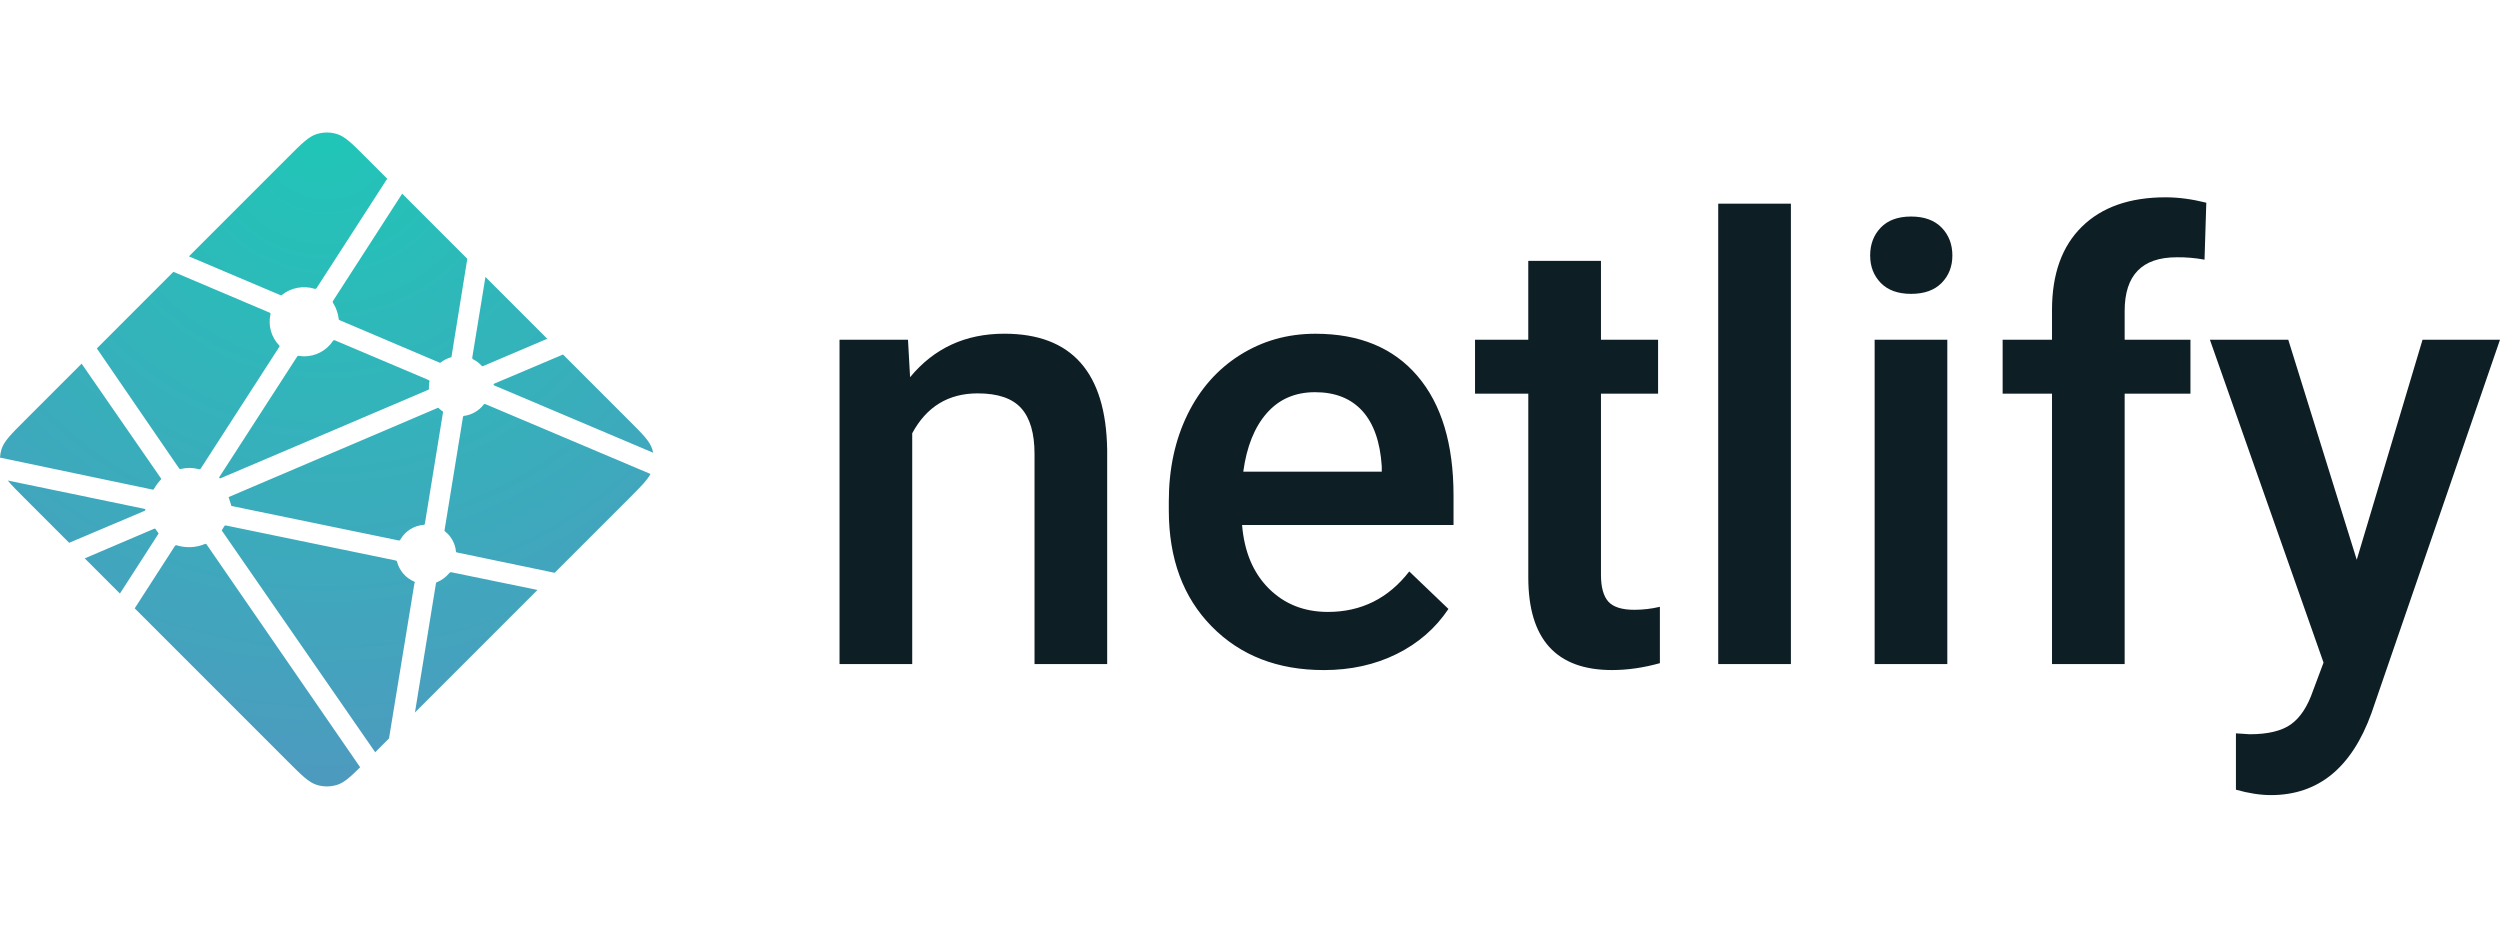
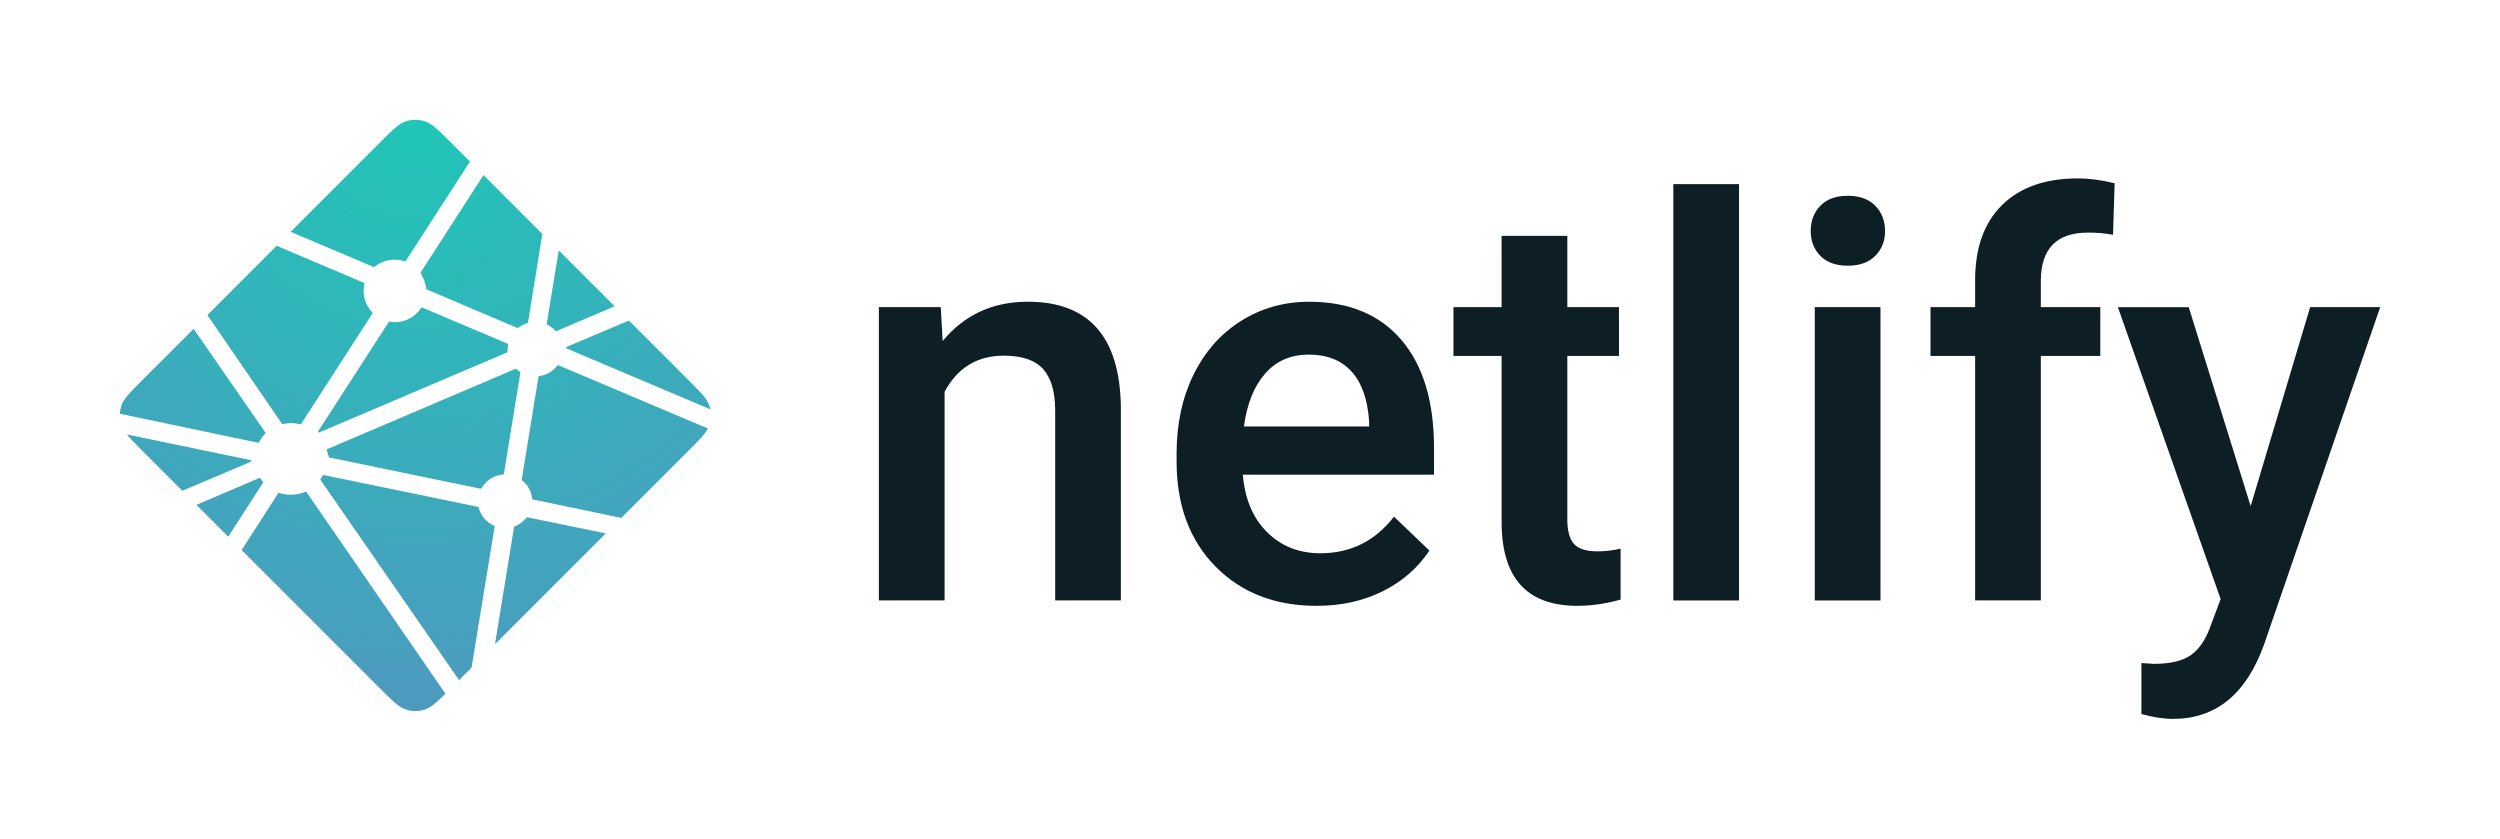
- <svg xmlns="http://www.w3.org/2000/svg" width="188.656" height="70">
-   <radialGradient id="a" cy=".828" r="38.364" gradientTransform="scale(.99945 1.00055)" cx="19.992" fx="19.992" fy=".828" gradientUnits="userSpaceOnUse">
-     <stop offset="0" stop-color="#20c6b7" />
-     <stop offset="1" stop-color="#4d9abf" />
+ <svg xmlns="http://www.w3.org/2000/svg" id="svg13" version="1.1" height="70" width="208.657">
+   <defs id="defs17" />
+   <radialGradient gradientUnits="userSpaceOnUse" fy="0.828" fx="19.992" cx="19.992" gradientTransform="scale(0.99945,1.00055)" r="38.364" cy="0.828" id="a">
+     <stop id="stop2" stop-color="#20c6b7" offset="0" />
+     <stop id="stop4" stop-color="#4d9abf" offset="1" />
  </radialGradient>
-   <g fill="none" fill-rule="evenodd">
-     <path d="M68.519 25.635l.158 2.83c1.805-2.189 4.176-3.283 7.11-3.283 5.085 0 7.673 2.92 7.763 8.756v16.174h-5.482V34.255c0-1.553-.335-2.703-1.004-3.45-.67-.747-1.765-1.12-3.284-1.12-2.213 0-3.861 1.004-4.942 3.01v17.417h-5.485V25.635h5.168zm31.372 24.93c-3.474 0-6.293-1.096-8.45-3.29-2.16-2.194-3.24-5.117-3.24-8.767v-.678c0-2.443.47-4.627 1.41-6.55.94-1.922 2.262-3.419 3.962-4.49 1.7-1.07 3.595-1.605 5.688-1.605 3.324 0 5.894 1.063 7.706 3.19 1.815 2.126 2.72 5.133 2.72 9.025v2.218H93.73c.167 2.02.839 3.618 2.02 4.795 1.18 1.176 2.668 1.764 4.458 1.764 2.512 0 4.558-1.017 6.139-3.054l2.956 2.83c-.978 1.461-2.283 2.596-3.915 3.403-1.633.807-3.464 1.21-5.495 1.21zm-.653-20.969c-1.506 0-2.72.528-3.645 1.583-.927 1.055-1.516 2.526-1.772 4.412h10.45v-.408c-.121-1.84-.61-3.23-1.467-4.174-.86-.942-2.046-1.413-3.566-1.413zm21.575-9.91v5.95h4.31v4.072h-4.31v13.664c0 .934.185 1.608.553 2.024.369.414 1.027.621 1.976.621a8.43 8.43 0 0 0 1.917-.226v4.253c-1.248.348-2.451.52-3.61.52-4.213 0-6.32-2.33-6.32-6.99V29.708h-4.02v-4.072h4.018v-5.95h5.484zm14.333 30.428h-5.485V15.367h5.485zm11.803 0h-5.484V25.636h5.484zm-5.823-30.835c0-.843.266-1.544.8-2.103.536-.557 1.299-.836 2.29-.836.995 0 1.76.28 2.305.836.54.56.81 1.26.81 2.104 0 .83-.27 1.52-.81 2.07-.543.55-1.31.826-2.304.826-.992 0-1.755-.276-2.29-.826-.535-.55-.8-1.24-.8-2.07zm13.723 30.835V29.707h-3.725v-4.072h3.725v-2.24c0-2.715.75-4.81 2.256-6.288 1.505-1.478 3.61-2.217 6.318-2.217.964 0 1.987.136 3.07.407l-.134 4.298a10.778 10.778 0 0 0-2.1-.18c-2.618 0-3.927 1.35-3.927 4.05v2.17h4.965v4.072h-4.965v20.405h-5.483zm22.997-7.872l4.965-16.606h5.845l-9.703 28.188c-1.49 4.117-4.018 6.176-7.584 6.176-.798 0-1.678-.136-2.64-.408V55.34l1.038.068c1.383 0 2.426-.252 3.126-.758.699-.505 1.252-1.353 1.659-2.544l.788-2.104-8.576-24.365h5.914z" fill="#0e1e25" />
-     <path d="M28.589 14.135l-.014-.006c-.008-.003-.016-.006-.023-.013a.11.11 0 0 1-.028-.093l.773-4.726 3.625 3.626-3.77 1.604a.083.083 0 0 1-.033.006h-.015a.104.104 0 0 1-.02-.017 1.716 1.716 0 0 0-.495-.381zm5.258-.288l3.876 3.876c.805.806 1.208 1.208 1.355 1.674.022.069.04.138.054.209l-9.263-3.923a.728.728 0 0 0-.015-.006c-.037-.015-.08-.032-.08-.07 0-.038.044-.056.081-.071l.012-.005zm5.127 7.003c-.2.376-.59.766-1.25 1.427l-4.37 4.369-5.652-1.177-.03-.006c-.05-.008-.103-.017-.103-.062a1.706 1.706 0 0 0-.655-1.193c-.023-.023-.017-.059-.01-.092 0-.005 0-.01.002-.014l1.063-6.526.004-.022c.006-.05.015-.108.06-.108a1.73 1.73 0 0 0 1.16-.665c.009-.01.015-.021.027-.027.032-.015.07 0 .103.014l9.65 4.082zm-6.625 6.801l-7.186 7.186 1.23-7.56.002-.01a.136.136 0 0 1 .006-.029c.01-.024.036-.034.061-.044l.012-.005a1.85 1.85 0 0 0 .695-.517c.024-.028.053-.055.09-.06a.09.09 0 0 1 .029 0l5.06 1.04zm-8.707 8.707l-.81.81-8.955-12.942a.424.424 0 0 0-.01-.014c-.014-.019-.029-.038-.026-.06 0-.016.011-.03.022-.042l.01-.013c.027-.04.05-.08.075-.123l.02-.035.003-.003c.014-.024.027-.047.051-.06.021-.01.05-.006.073-.001l9.921 2.046a.164.164 0 0 1 .076.033c.013.013.016.027.019.043a1.757 1.757 0 0 0 1.028 1.175c.028.014.016.045.003.078a.238.238 0 0 0-.015.045c-.125.76-1.197 7.298-1.485 9.063zm-1.692 1.691c-.597.591-.949.904-1.347 1.03a2 2 0 0 1-1.206 0c-.466-.148-.869-.55-1.674-1.356L8.73 28.73l2.349-3.643a.15.15 0 0 1 .04-.047c.025-.018.061-.01.091 0a2.434 2.434 0 0 0 1.638-.083c.027-.01.054-.017.075.002a.19.19 0 0 1 .028.032L21.95 38.05zM7.863 27.863L5.8 25.8l4.074-1.738a.084.084 0 0 1 .033-.007c.034 0 .054.034.072.065a2.91 2.91 0 0 0 .13.184l.013.016c.012.017.004.034-.008.05l-2.25 3.493zm-2.976-2.976l-2.61-2.61c-.444-.444-.766-.766-.99-1.043l7.936 1.646a.84.84 0 0 0 .03.005c.049.008.103.017.103.063 0 .05-.059.073-.109.092l-.023.01zM.831 19.892a2 2 0 0 1 .09-.495c.148-.466.55-.868 1.356-1.674l3.34-3.34a2175.525 2175.525 0 0 0 4.626 6.687c.027.036.057.076.026.106a2.776 2.776 0 0 0-.395.528.16.16 0 0 1-.05.062c-.013.008-.027.005-.042.002H9.78L.831 19.891zm5.68-6.403L11 8.998c.423.185 1.96.834 3.333 1.414 1.04.44 1.988.84 2.286.97.03.012.057.024.07.054.008.018.004.041 0 .06a2.003 2.003 0 0 0 .523 1.828c.03.03 0 .073-.026.11l-.014.021-4.56 7.063a.138.138 0 0 1-.043.05c-.024.015-.058.008-.086.001a2.274 2.274 0 0 0-.543-.074c-.164 0-.342.03-.522.063h-.001c-.02.003-.038.007-.054-.005a.21.21 0 0 1-.045-.051L6.51 13.489zm5.398-5.398l5.814-5.814c.805-.805 1.208-1.208 1.674-1.355a2 2 0 0 1 1.206 0c.466.147.869.55 1.674 1.355l1.26 1.26-4.135 6.404a.155.155 0 0 1-.041.048c-.025.017-.06.01-.09 0a2.097 2.097 0 0 0-1.92.37c-.027.028-.067.012-.101-.003-.54-.235-4.74-2.01-5.341-2.265zm12.506-3.676l3.818 3.818-.92 5.698v.015a.135.135 0 0 1-.008.038c-.01.02-.03.024-.05.03a1.83 1.83 0 0 0-.548.273.154.154 0 0 0-.02.017c-.011.012-.022.023-.04.025a.114.114 0 0 1-.043-.007l-5.818-2.472-.011-.005c-.037-.015-.081-.033-.081-.071a2.198 2.198 0 0 0-.31-.915c-.028-.046-.059-.094-.035-.141zm-3.932 8.606l5.454 2.31c.03.014.063.027.076.058a.106.106 0 0 1 0 .057c-.016.08-.03.171-.03.263v.153c0 .038-.039.054-.075.069l-.011.004c-.864.369-12.13 5.173-12.147 5.173-.017 0-.035 0-.052-.017-.03-.03 0-.072.027-.11a.76.76 0 0 0 .014-.02l4.482-6.94.008-.012c.026-.042.056-.089.104-.089l.045.007c.102.014.192.027.283.027.68 0 1.31-.331 1.69-.897a.16.16 0 0 1 .034-.04c.027-.02.067-.01.098.004zm-6.246 9.185l12.28-5.237s.018 0 .035.017c.067.067.124.112.179.154l.027.017c.025.014.05.03.052.056 0 .01 0 .016-.002.025L25.756 23.7l-.004.026c-.007.05-.014.107-.061.107a1.729 1.729 0 0 0-1.373.847l-.005.008c-.014.023-.027.045-.05.057-.021.01-.048.006-.07.001l-9.793-2.02c-.01-.002-.152-.519-.163-.52z" transform="translate(-1.07 8.933) scale(1.28693)" fill="url(#a)" fill-rule="nonzero" />
+   <g transform="translate(10.00056,2.2208659e-4)" style="fill:none;fill-rule:evenodd" id="g11">
+     <path style="fill:#0e1e25" id="path7" d="m 68.519,25.635 0.158,2.83 c 1.805,-2.189 4.176,-3.283 7.11,-3.283 5.085,0 7.673,2.92 7.763,8.756 V 50.112 H 78.068 V 34.255 c 0,-1.553 -0.335,-2.703 -1.004,-3.45 -0.67,-0.747 -1.765,-1.12 -3.284,-1.12 -2.213,0 -3.861,1.004 -4.942,3.01 V 50.112 H 63.353 V 25.635 h 5.168 z m 31.372,24.93 c -3.474,0 -6.293,-1.096 -8.45,-3.29 -2.16,-2.194 -3.24,-5.117 -3.24,-8.767 V 37.83 c 0,-2.443 0.47,-4.627 1.41,-6.55 0.94,-1.922 2.262,-3.419 3.962,-4.49 1.7,-1.07 3.595,-1.605 5.688,-1.605 3.324,0 5.894,1.063 7.706,3.19 1.815,2.126 2.72,5.133 2.72,9.025 v 2.218 H 93.73 c 0.167,2.02 0.839,3.618 2.02,4.795 1.18,1.176 2.668,1.764 4.458,1.764 2.512,0 4.558,-1.017 6.139,-3.054 l 2.956,2.83 c -0.978,1.461 -2.283,2.596 -3.915,3.403 -1.633,0.807 -3.464,1.21 -5.495,1.21 z M 99.238,29.596 c -1.506,0 -2.72,0.528 -3.645,1.583 -0.927,1.055 -1.516,2.526 -1.772,4.412 h 10.45 v -0.408 c -0.121,-1.84 -0.61,-3.23 -1.467,-4.174 -0.86,-0.942 -2.046,-1.413 -3.566,-1.413 z m 21.575,-9.91 v 5.95 h 4.31 v 4.072 h -4.31 v 13.664 c 0,0.934 0.185,1.608 0.553,2.024 0.369,0.414 1.027,0.621 1.976,0.621 a 8.43,8.43 0 0 0 1.917,-0.226 v 4.253 c -1.248,0.348 -2.451,0.52 -3.61,0.52 -4.213,0 -6.32,-2.33 -6.32,-6.99 V 29.708 h -4.02 v -4.072 h 4.018 v -5.95 h 5.484 z m 14.333,30.428 h -5.485 V 15.367 h 5.485 z m 11.803,0 h -5.484 V 25.636 h 5.484 z m -5.823,-30.835 c 0,-0.843 0.266,-1.544 0.8,-2.103 0.536,-0.557 1.299,-0.836 2.29,-0.836 0.995,0 1.76,0.28 2.305,0.836 0.54,0.56 0.81,1.26 0.81,2.104 0,0.83 -0.27,1.52 -0.81,2.07 -0.543,0.55 -1.31,0.826 -2.304,0.826 -0.992,0 -1.755,-0.276 -2.29,-0.826 -0.535,-0.55 -0.8,-1.24 -0.8,-2.07 z m 13.723,30.835 V 29.707 h -3.725 v -4.072 h 3.725 v -2.24 c 0,-2.715 0.75,-4.81 2.256,-6.288 1.505,-1.478 3.61,-2.217 6.318,-2.217 0.964,0 1.987,0.136 3.07,0.407 l -0.134,4.298 a 10.778,10.778 0 0 0 -2.1,-0.18 c -2.618,0 -3.927,1.35 -3.927,4.05 v 2.17 h 4.965 v 4.072 h -4.965 v 20.405 h -5.483 z m 22.997,-7.872 4.965,-16.606 h 5.845 l -9.703,28.188 c -1.49,4.117 -4.018,6.176 -7.584,6.176 -0.798,0 -1.678,-0.136 -2.64,-0.408 V 55.34 l 1.038,0.068 c 1.383,0 2.426,-0.252 3.126,-0.758 0.699,-0.505 1.252,-1.353 1.659,-2.544 l 0.788,-2.104 -8.576,-24.365 h 5.914 z" />
+     <path style="fill:url(#a);fill-rule:nonzero" id="path9" transform="matrix(1.28693,0,0,1.28693,-1.07,8.933)" d="m 28.589,14.135 -0.014,-0.006 c -0.008,-0.003 -0.016,-0.006 -0.023,-0.013 a 0.11,0.11 0 0 1 -0.028,-0.093 l 0.773,-4.726 3.625,3.626 -3.77,1.604 a 0.083,0.083 0 0 1 -0.033,0.006 h -0.015 a 0.104,0.104 0 0 1 -0.02,-0.017 1.716,1.716 0 0 0 -0.495,-0.381 z m 5.258,-0.288 3.876,3.876 c 0.805,0.806 1.208,1.208 1.355,1.674 0.022,0.069 0.04,0.138 0.054,0.209 l -9.263,-3.923 a 0.728,0.728 0 0 0 -0.015,-0.006 c -0.037,-0.015 -0.08,-0.032 -0.08,-0.07 0,-0.038 0.044,-0.056 0.081,-0.071 l 0.012,-0.005 z m 5.127,7.003 c -0.2,0.376 -0.59,0.766 -1.25,1.427 l -4.37,4.369 -5.652,-1.177 -0.03,-0.006 c -0.05,-0.008 -0.103,-0.017 -0.103,-0.062 a 1.706,1.706 0 0 0 -0.655,-1.193 c -0.023,-0.023 -0.017,-0.059 -0.01,-0.092 0,-0.005 0,-0.01 0.002,-0.014 l 1.063,-6.526 0.004,-0.022 c 0.006,-0.05 0.015,-0.108 0.06,-0.108 a 1.73,1.73 0 0 0 1.16,-0.665 c 0.009,-0.01 0.015,-0.021 0.027,-0.027 0.032,-0.015 0.07,0 0.103,0.014 l 9.65,4.082 z m -6.625,6.801 -7.186,7.186 1.23,-7.56 0.002,-0.01 a 0.136,0.136 0 0 1 0.006,-0.029 c 0.01,-0.024 0.036,-0.034 0.061,-0.044 l 0.012,-0.005 a 1.85,1.85 0 0 0 0.695,-0.517 c 0.024,-0.028 0.053,-0.055 0.09,-0.06 a 0.09,0.09 0 0 1 0.029,0 l 5.06,1.04 z m -8.707,8.707 -0.81,0.81 -8.955,-12.942 a 0.424,0.424 0 0 0 -0.01,-0.014 c -0.014,-0.019 -0.029,-0.038 -0.026,-0.06 0,-0.016 0.011,-0.03 0.022,-0.042 l 0.01,-0.013 c 0.027,-0.04 0.05,-0.08 0.075,-0.123 l 0.02,-0.035 0.003,-0.003 c 0.014,-0.024 0.027,-0.047 0.051,-0.06 0.021,-0.01 0.05,-0.006 0.073,-0.001 l 9.921,2.046 a 0.164,0.164 0 0 1 0.076,0.033 c 0.013,0.013 0.016,0.027 0.019,0.043 a 1.757,1.757 0 0 0 1.028,1.175 c 0.028,0.014 0.016,0.045 0.003,0.078 a 0.238,0.238 0 0 0 -0.015,0.045 c -0.125,0.76 -1.197,7.298 -1.485,9.063 z m -1.692,1.691 c -0.597,0.591 -0.949,0.904 -1.347,1.03 a 2,2 0 0 1 -1.206,0 c -0.466,-0.148 -0.869,-0.55 -1.674,-1.356 L 8.73,28.73 11.079,25.087 a 0.15,0.15 0 0 1 0.04,-0.047 c 0.025,-0.018 0.061,-0.01 0.091,0 a 2.434,2.434 0 0 0 1.638,-0.083 c 0.027,-0.01 0.054,-0.017 0.075,0.002 a 0.19,0.19 0 0 1 0.028,0.032 L 21.95,38.05 Z M 7.863,27.863 5.8,25.8 9.874,24.062 a 0.084,0.084 0 0 1 0.033,-0.007 c 0.034,0 0.054,0.034 0.072,0.065 a 2.91,2.91 0 0 0 0.13,0.184 l 0.013,0.016 c 0.012,0.017 0.004,0.034 -0.008,0.05 l -2.25,3.493 z M 4.887,24.887 2.277,22.277 C 1.833,21.833 1.511,21.511 1.287,21.234 l 7.936,1.646 a 0.84,0.84 0 0 0 0.03,0.005 c 0.049,0.008 0.103,0.017 0.103,0.063 0,0.05 -0.059,0.073 -0.109,0.092 L 9.224,23.05 Z M 0.831,19.892 a 2,2 0 0 1 0.09,-0.495 c 0.148,-0.466 0.55,-0.868 1.356,-1.674 l 3.34,-3.34 a 2175.525,2175.525 0 0 0 4.626,6.687 c 0.027,0.036 0.057,0.076 0.026,0.106 a 2.776,2.776 0 0 0 -0.395,0.528 0.16,0.16 0 0 1 -0.05,0.062 C 9.811,21.774 9.797,21.771 9.782,21.768 H 9.78 L 0.831,19.891 Z M 6.511,13.489 11,8.998 c 0.423,0.185 1.96,0.834 3.333,1.414 1.04,0.44 1.988,0.84 2.286,0.97 0.03,0.012 0.057,0.024 0.07,0.054 0.008,0.018 0.004,0.041 0,0.06 a 2.003,2.003 0 0 0 0.523,1.828 c 0.03,0.03 0,0.073 -0.026,0.11 l -0.014,0.021 -4.56,7.063 a 0.138,0.138 0 0 1 -0.043,0.05 c -0.024,0.015 -0.058,0.008 -0.086,10e-4 A 2.274,2.274 0 0 0 11.94,20.495 c -0.164,0 -0.342,0.03 -0.522,0.063 h -10e-4 c -0.02,0.003 -0.038,0.007 -0.054,-0.005 A 0.21,0.21 0 0 1 11.318,20.502 L 6.51,13.489 Z m 5.398,-5.398 5.814,-5.814 c 0.805,-0.805 1.208,-1.208 1.674,-1.355 a 2,2 0 0 1 1.206,0 c 0.466,0.147 0.869,0.55 1.674,1.355 l 1.26,1.26 -4.135,6.404 a 0.155,0.155 0 0 1 -0.041,0.048 c -0.025,0.017 -0.06,0.01 -0.09,0 a 2.097,2.097 0 0 0 -1.92,0.37 c -0.027,0.028 -0.067,0.012 -0.101,-0.003 -0.54,-0.235 -4.74,-2.01 -5.341,-2.265 z m 12.506,-3.676 3.818,3.818 -0.92,5.698 v 0.015 a 0.135,0.135 0 0 1 -0.008,0.038 c -0.01,0.02 -0.03,0.024 -0.05,0.03 a 1.83,1.83 0 0 0 -0.548,0.273 0.154,0.154 0 0 0 -0.02,0.017 c -0.011,0.012 -0.022,0.023 -0.04,0.025 A 0.114,0.114 0 0 1 26.604,14.322 L 20.786,11.85 20.775,11.845 C 20.738,11.83 20.694,11.812 20.694,11.774 a 2.198,2.198 0 0 0 -0.31,-0.915 c -0.028,-0.046 -0.059,-0.094 -0.035,-0.141 z m -3.932,8.606 5.454,2.31 c 0.03,0.014 0.063,0.027 0.076,0.058 a 0.106,0.106 0 0 1 0,0.057 c -0.016,0.08 -0.03,0.171 -0.03,0.263 v 0.153 c 0,0.038 -0.039,0.054 -0.075,0.069 l -0.011,0.004 c -0.864,0.369 -12.13,5.173 -12.147,5.173 -0.017,0 -0.035,0 -0.052,-0.017 -0.03,-0.03 0,-0.072 0.027,-0.11 a 0.76,0.76 0 0 0 0.014,-0.02 l 4.482,-6.94 0.008,-0.012 c 0.026,-0.042 0.056,-0.089 0.104,-0.089 l 0.045,0.007 c 0.102,0.014 0.192,0.027 0.283,0.027 0.68,0 1.31,-0.331 1.69,-0.897 a 0.16,0.16 0 0 1 0.034,-0.04 c 0.027,-0.02 0.067,-0.01 0.098,0.004 z m -6.246,9.185 12.28,-5.237 c 0,0 0.018,0 0.035,0.017 0.067,0.067 0.124,0.112 0.179,0.154 l 0.027,0.017 c 0.025,0.014 0.05,0.03 0.052,0.056 0,0.01 0,0.016 -0.002,0.025 l -1.052,6.462 -0.004,0.026 c -0.007,0.05 -0.014,0.107 -0.061,0.107 a 1.729,1.729 0 0 0 -1.373,0.847 l -0.005,0.008 c -0.014,0.023 -0.027,0.045 -0.05,0.057 -0.021,0.01 -0.048,0.006 -0.07,10e-4 L 14.4,22.726 c -0.01,-0.002 -0.152,-0.519 -0.163,-0.52 z" />
  </g>
</svg>
